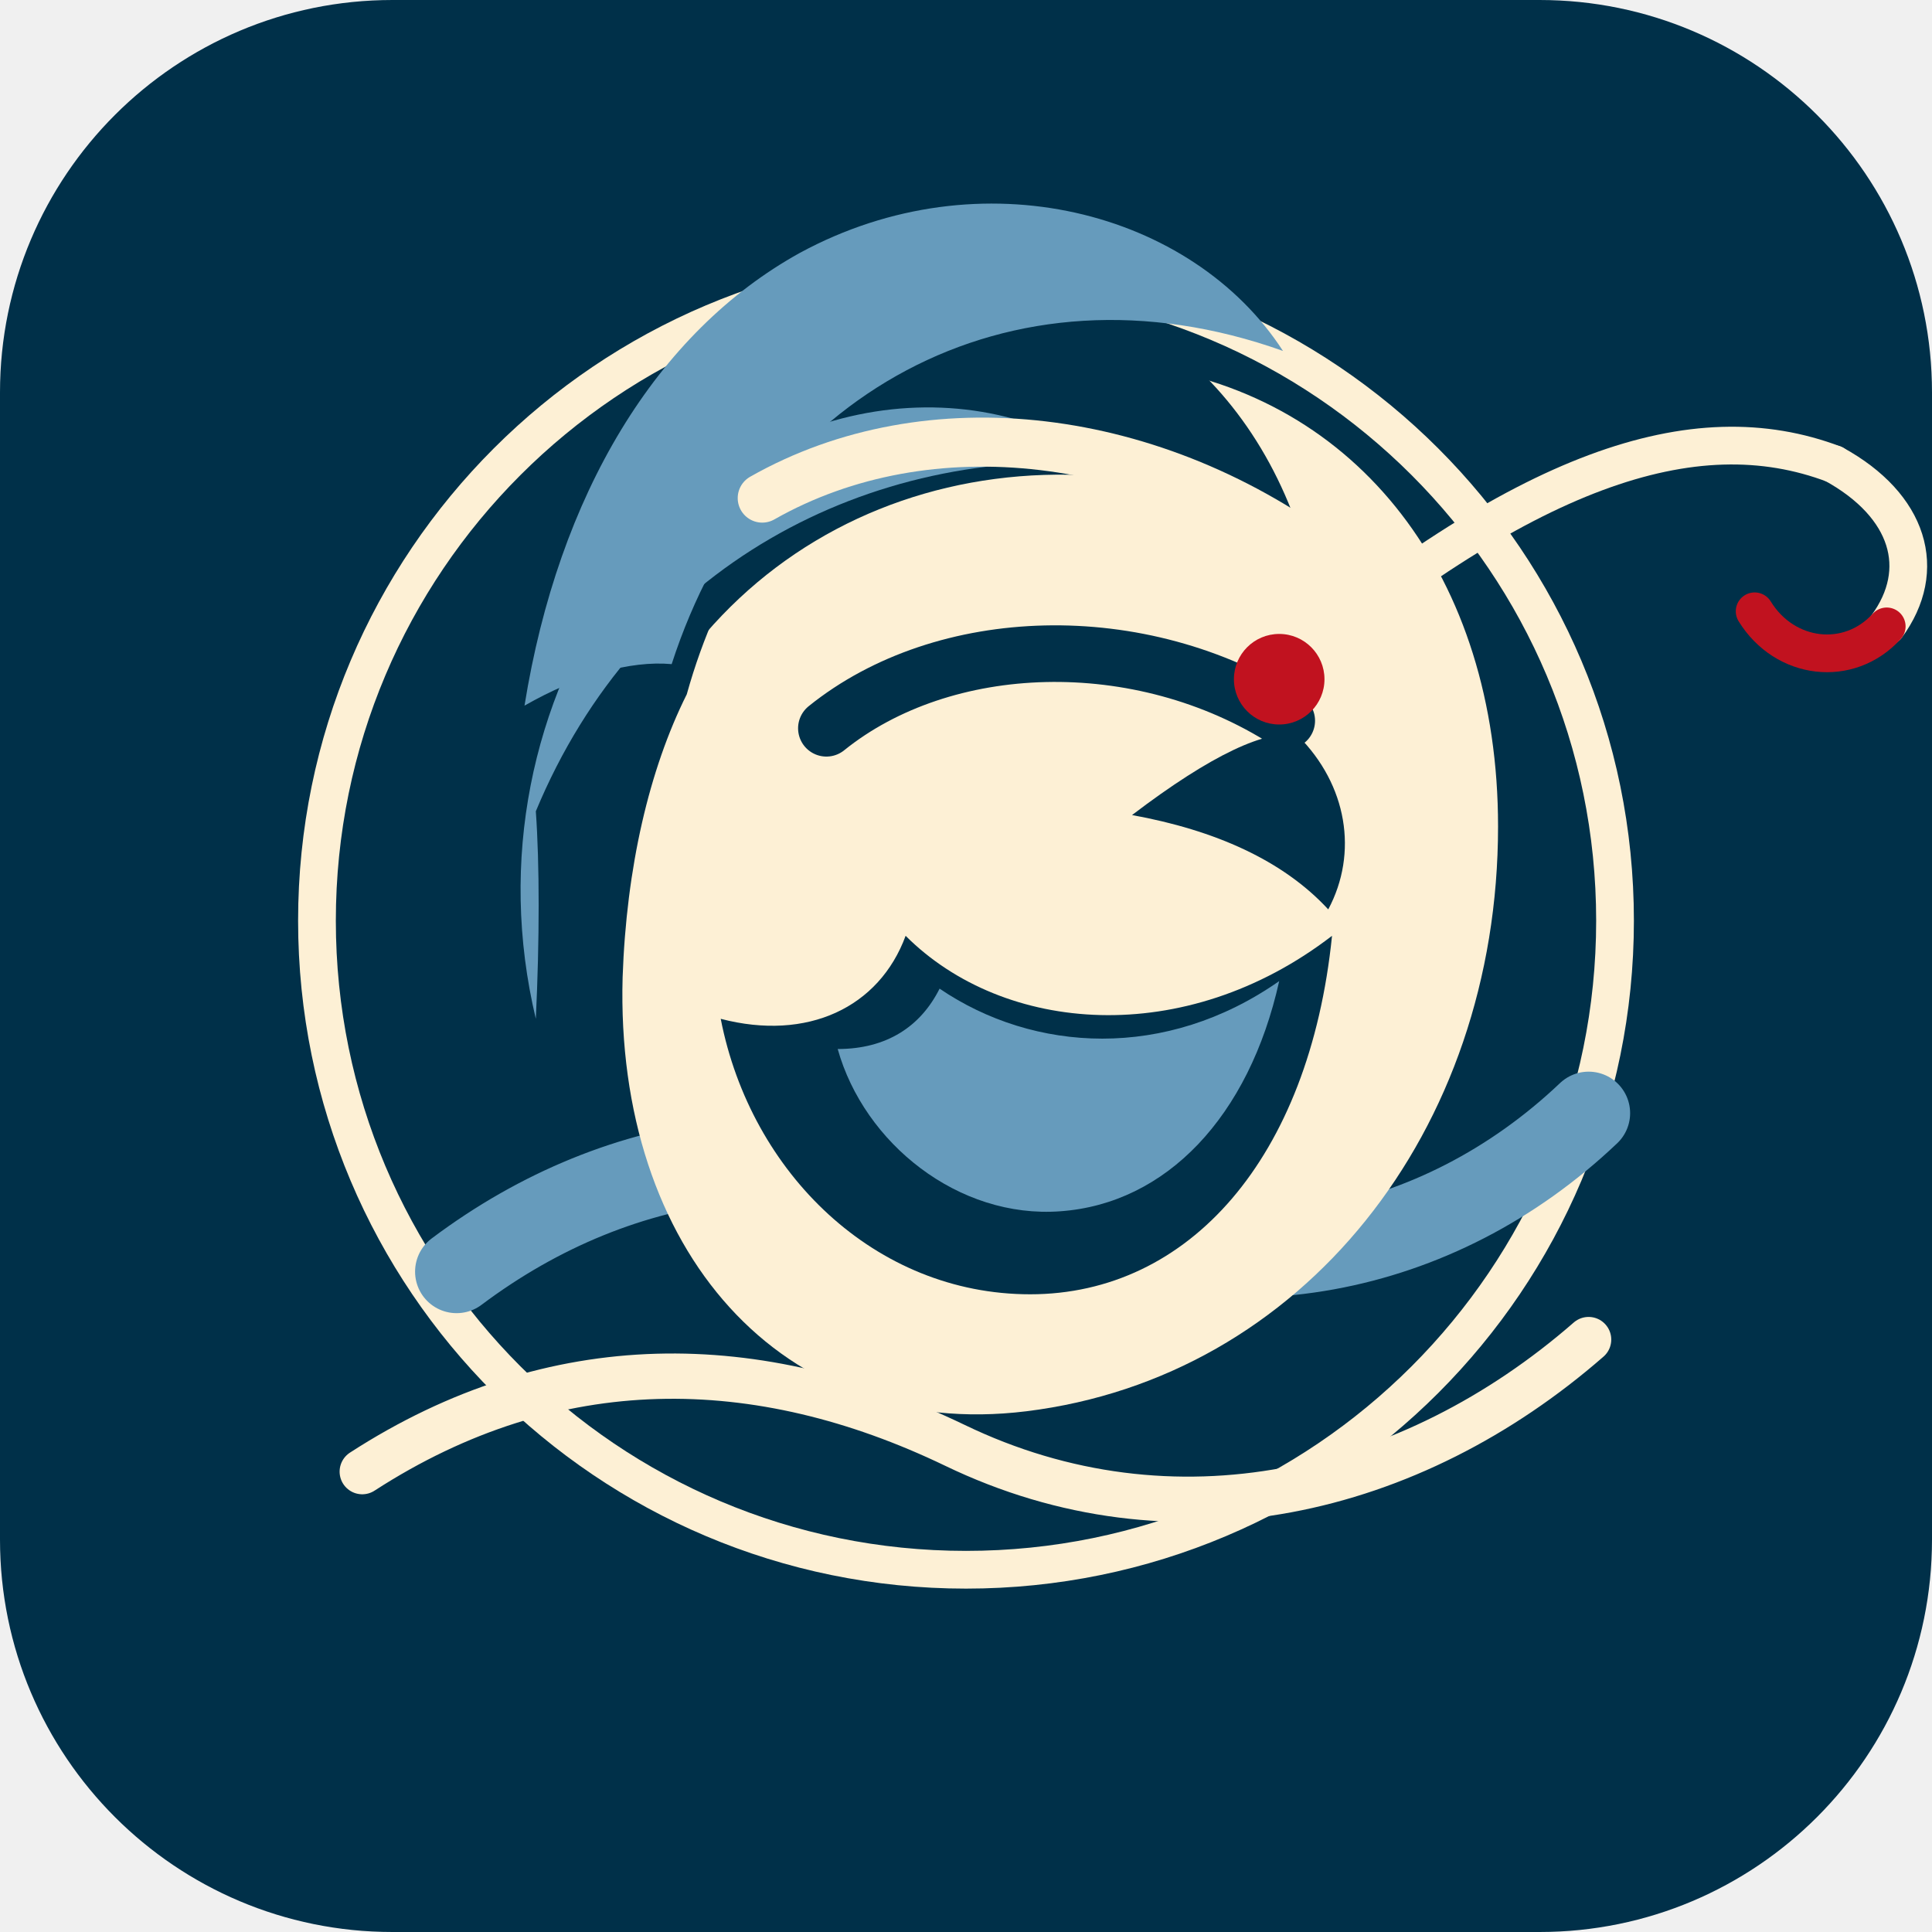
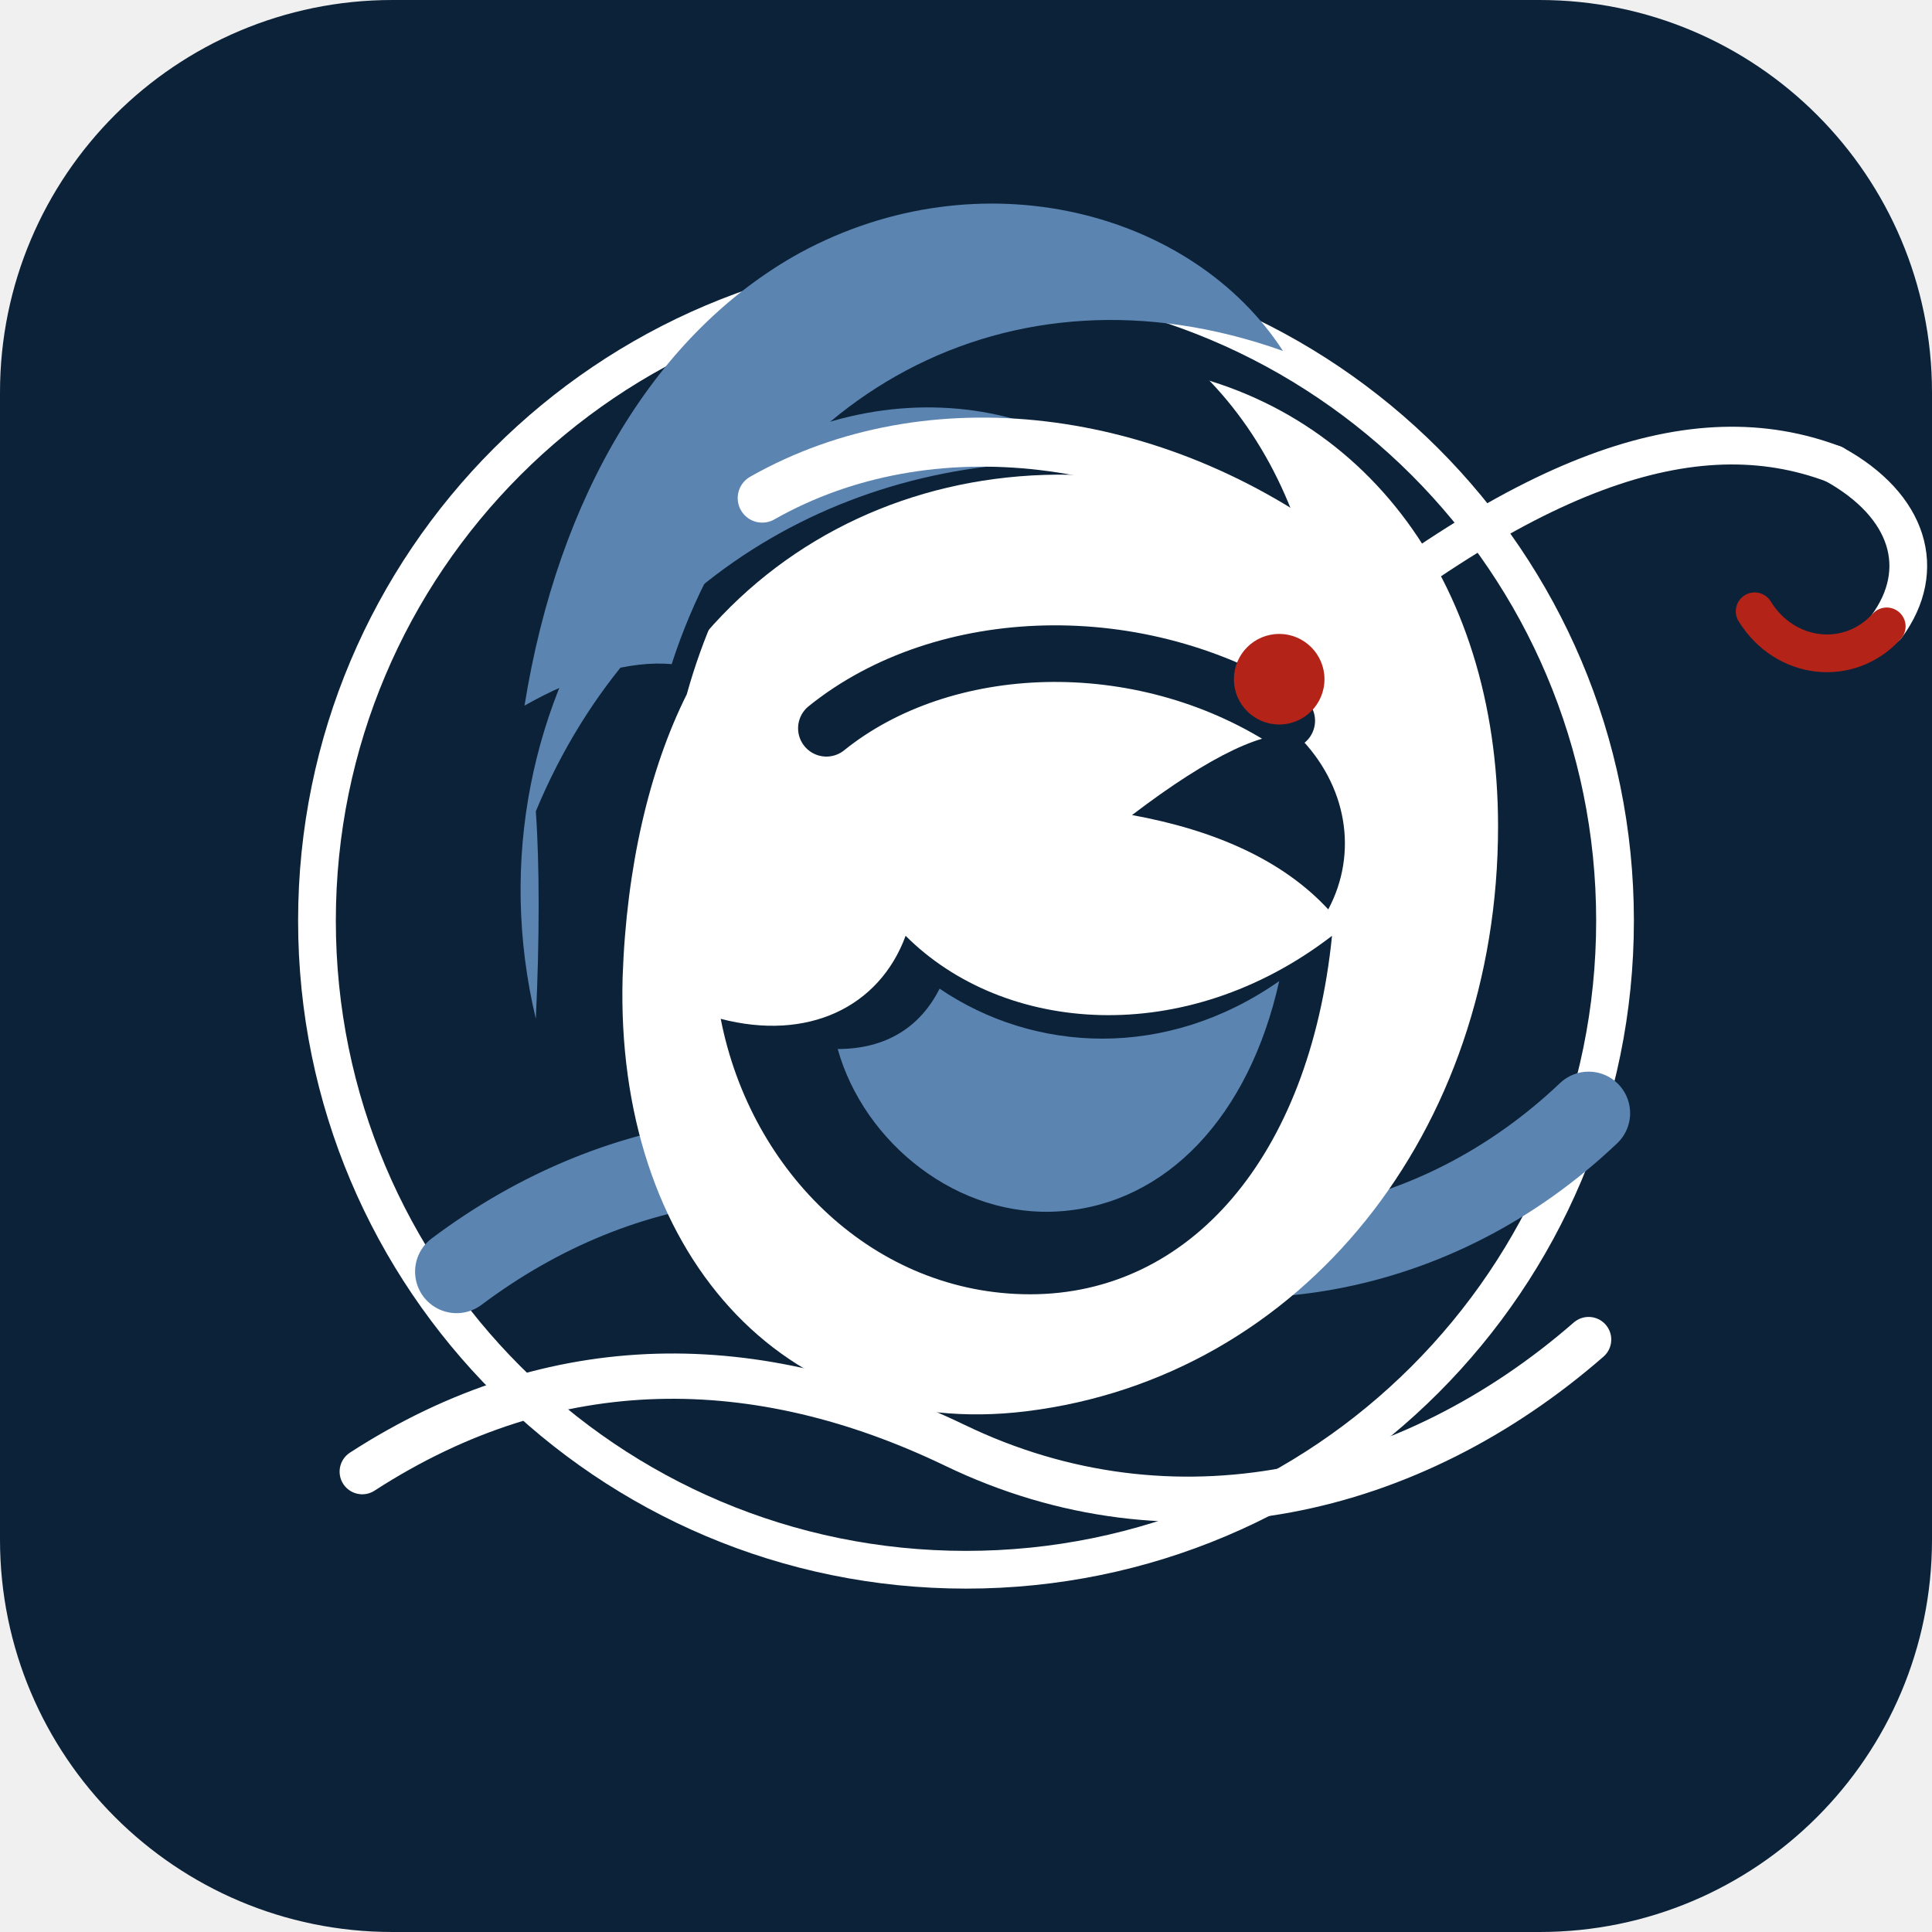
<svg xmlns="http://www.w3.org/2000/svg" width="512" height="512" viewBox="0 0 512 512" fill="none" role="img" aria-labelledby="title desc">
-   <rect width="512" height="512" rx="104" fill="#003049" />
-   <circle cx="256" cy="244" r="172" fill="#003049" stroke="#FDF0D5" stroke-width="10" />
-   <path d="M121 337C165 304 219 297 273 321C325 344 381 333 421 295" stroke="#669BBC" stroke-width="22" stroke-linecap="round" />
-   <path d="M96 390C147 357 201 358 253 383C311 411 374 396 421 355" stroke="#FDF0D5" stroke-width="12" stroke-linecap="round" />
-   <path d="M182 184C199 123 246 89 303 97C360 105 397 153 397 219C397 300 345 365 272 374C207 382 163 331 165 259C166 230 172 204 182 184Z" fill="#FDF0D5" />
-   <path d="M166 202C195 133 272 107 344 140C327 91 283 65 234 75C185 85 149 130 142 191C152 190 160 194 166 202Z" fill="#003049" />
-   <path d="M142 215C169 150 230 118 294 123C256 96 198 105 164 153C141 186 132 228 142 270C143 249 143 229 142 215Z" fill="#669BBC" />
-   <path d="M240 248C266 274 314 278 353 248C347 307 315 343 273 343C232 343 199 311 191 270C214 276 233 267 240 248Z" fill="#003049" />
-   <path d="M249 262C274 279 309 281 339 260C331 296 309 319 281 321C254 323 229 303 222 278C235 278 244 272 249 262Z" fill="#669BBC" />
-   <path d="M344 195C357 208 360 226 352 241C340 228 322 220 300 216C321 200 336 193 344 195Z" fill="#003049" />
-   <path d="M219 193C250 168 302 166 341 191" stroke="#003049" stroke-width="15" stroke-linecap="round" />
-   <path d="M178 176C201 105 267 67 340 93C316 56 260 41 212 67C174 88 148 131 139 187C153 179 167 175 178 176Z" fill="#669BBC" />
-   <path d="M202 132C246 107 306 114 353 150" stroke="#FDF0D5" stroke-width="13" stroke-linecap="round" />
-   <path d="M338 180C404 124 449 109 486 123" stroke="#FDF0D5" stroke-width="10" stroke-linecap="round" />
-   <path d="M486 123C506 134 511 151 500 166" stroke="#FDF0D5" stroke-width="10" stroke-linecap="round" />
-   <path d="M500 166C490 177 473 175 465 162" stroke="#C1121F" stroke-width="10" stroke-linecap="round" />
-   <circle cx="339" cy="180" r="12" fill="#C1121F" />
+   <rect width="512" height="512" rx="104" fill="#0B2239" />
+   <circle cx="256" cy="244" r="172" fill="#0B2239" stroke="#FFFFFF" stroke-width="10" />
+   <path d="M121 337C165 304 219 297 273 321C325 344 381 333 421 295" stroke="#5B84B1" stroke-width="22" stroke-linecap="round" />
+   <path d="M96 390C147 357 201 358 253 383C311 411 374 396 421 355" stroke="#FFFFFF" stroke-width="12" stroke-linecap="round" />
+   <path d="M182 184C199 123 246 89 303 97C360 105 397 153 397 219C397 300 345 365 272 374C207 382 163 331 165 259C166 230 172 204 182 184Z" fill="#FFFFFF" />
+   <path d="M166 202C195 133 272 107 344 140C327 91 283 65 234 75C185 85 149 130 142 191C152 190 160 194 166 202Z" fill="#0B2239" />
+   <path d="M142 215C169 150 230 118 294 123C256 96 198 105 164 153C141 186 132 228 142 270C143 249 143 229 142 215Z" fill="#5B84B1" />
+   <path d="M240 248C266 274 314 278 353 248C347 307 315 343 273 343C232 343 199 311 191 270C214 276 233 267 240 248Z" fill="#0B2239" />
+   <path d="M249 262C274 279 309 281 339 260C331 296 309 319 281 321C254 323 229 303 222 278C235 278 244 272 249 262Z" fill="#5B84B1" />
+   <path d="M344 195C357 208 360 226 352 241C340 228 322 220 300 216C321 200 336 193 344 195Z" fill="#0B2239" />
+   <path d="M219 193C250 168 302 166 341 191" stroke="#0B2239" stroke-width="15" stroke-linecap="round" />
+   <path d="M178 176C201 105 267 67 340 93C316 56 260 41 212 67C174 88 148 131 139 187C153 179 167 175 178 176Z" fill="#5B84B1" />
+   <path d="M202 132C246 107 306 114 353 150" stroke="#FFFFFF" stroke-width="13" stroke-linecap="round" />
+   <path d="M338 180C404 124 449 109 486 123" stroke="#FFFFFF" stroke-width="10" stroke-linecap="round" />
+   <path d="M486 123C506 134 511 151 500 166" stroke="#FFFFFF" stroke-width="10" stroke-linecap="round" />
+   <path d="M500 166C490 177 473 175 465 162" stroke="#B42318" stroke-width="10" stroke-linecap="round" />
+   <circle cx="339" cy="180" r="12" fill="#B42318" />
</svg>
